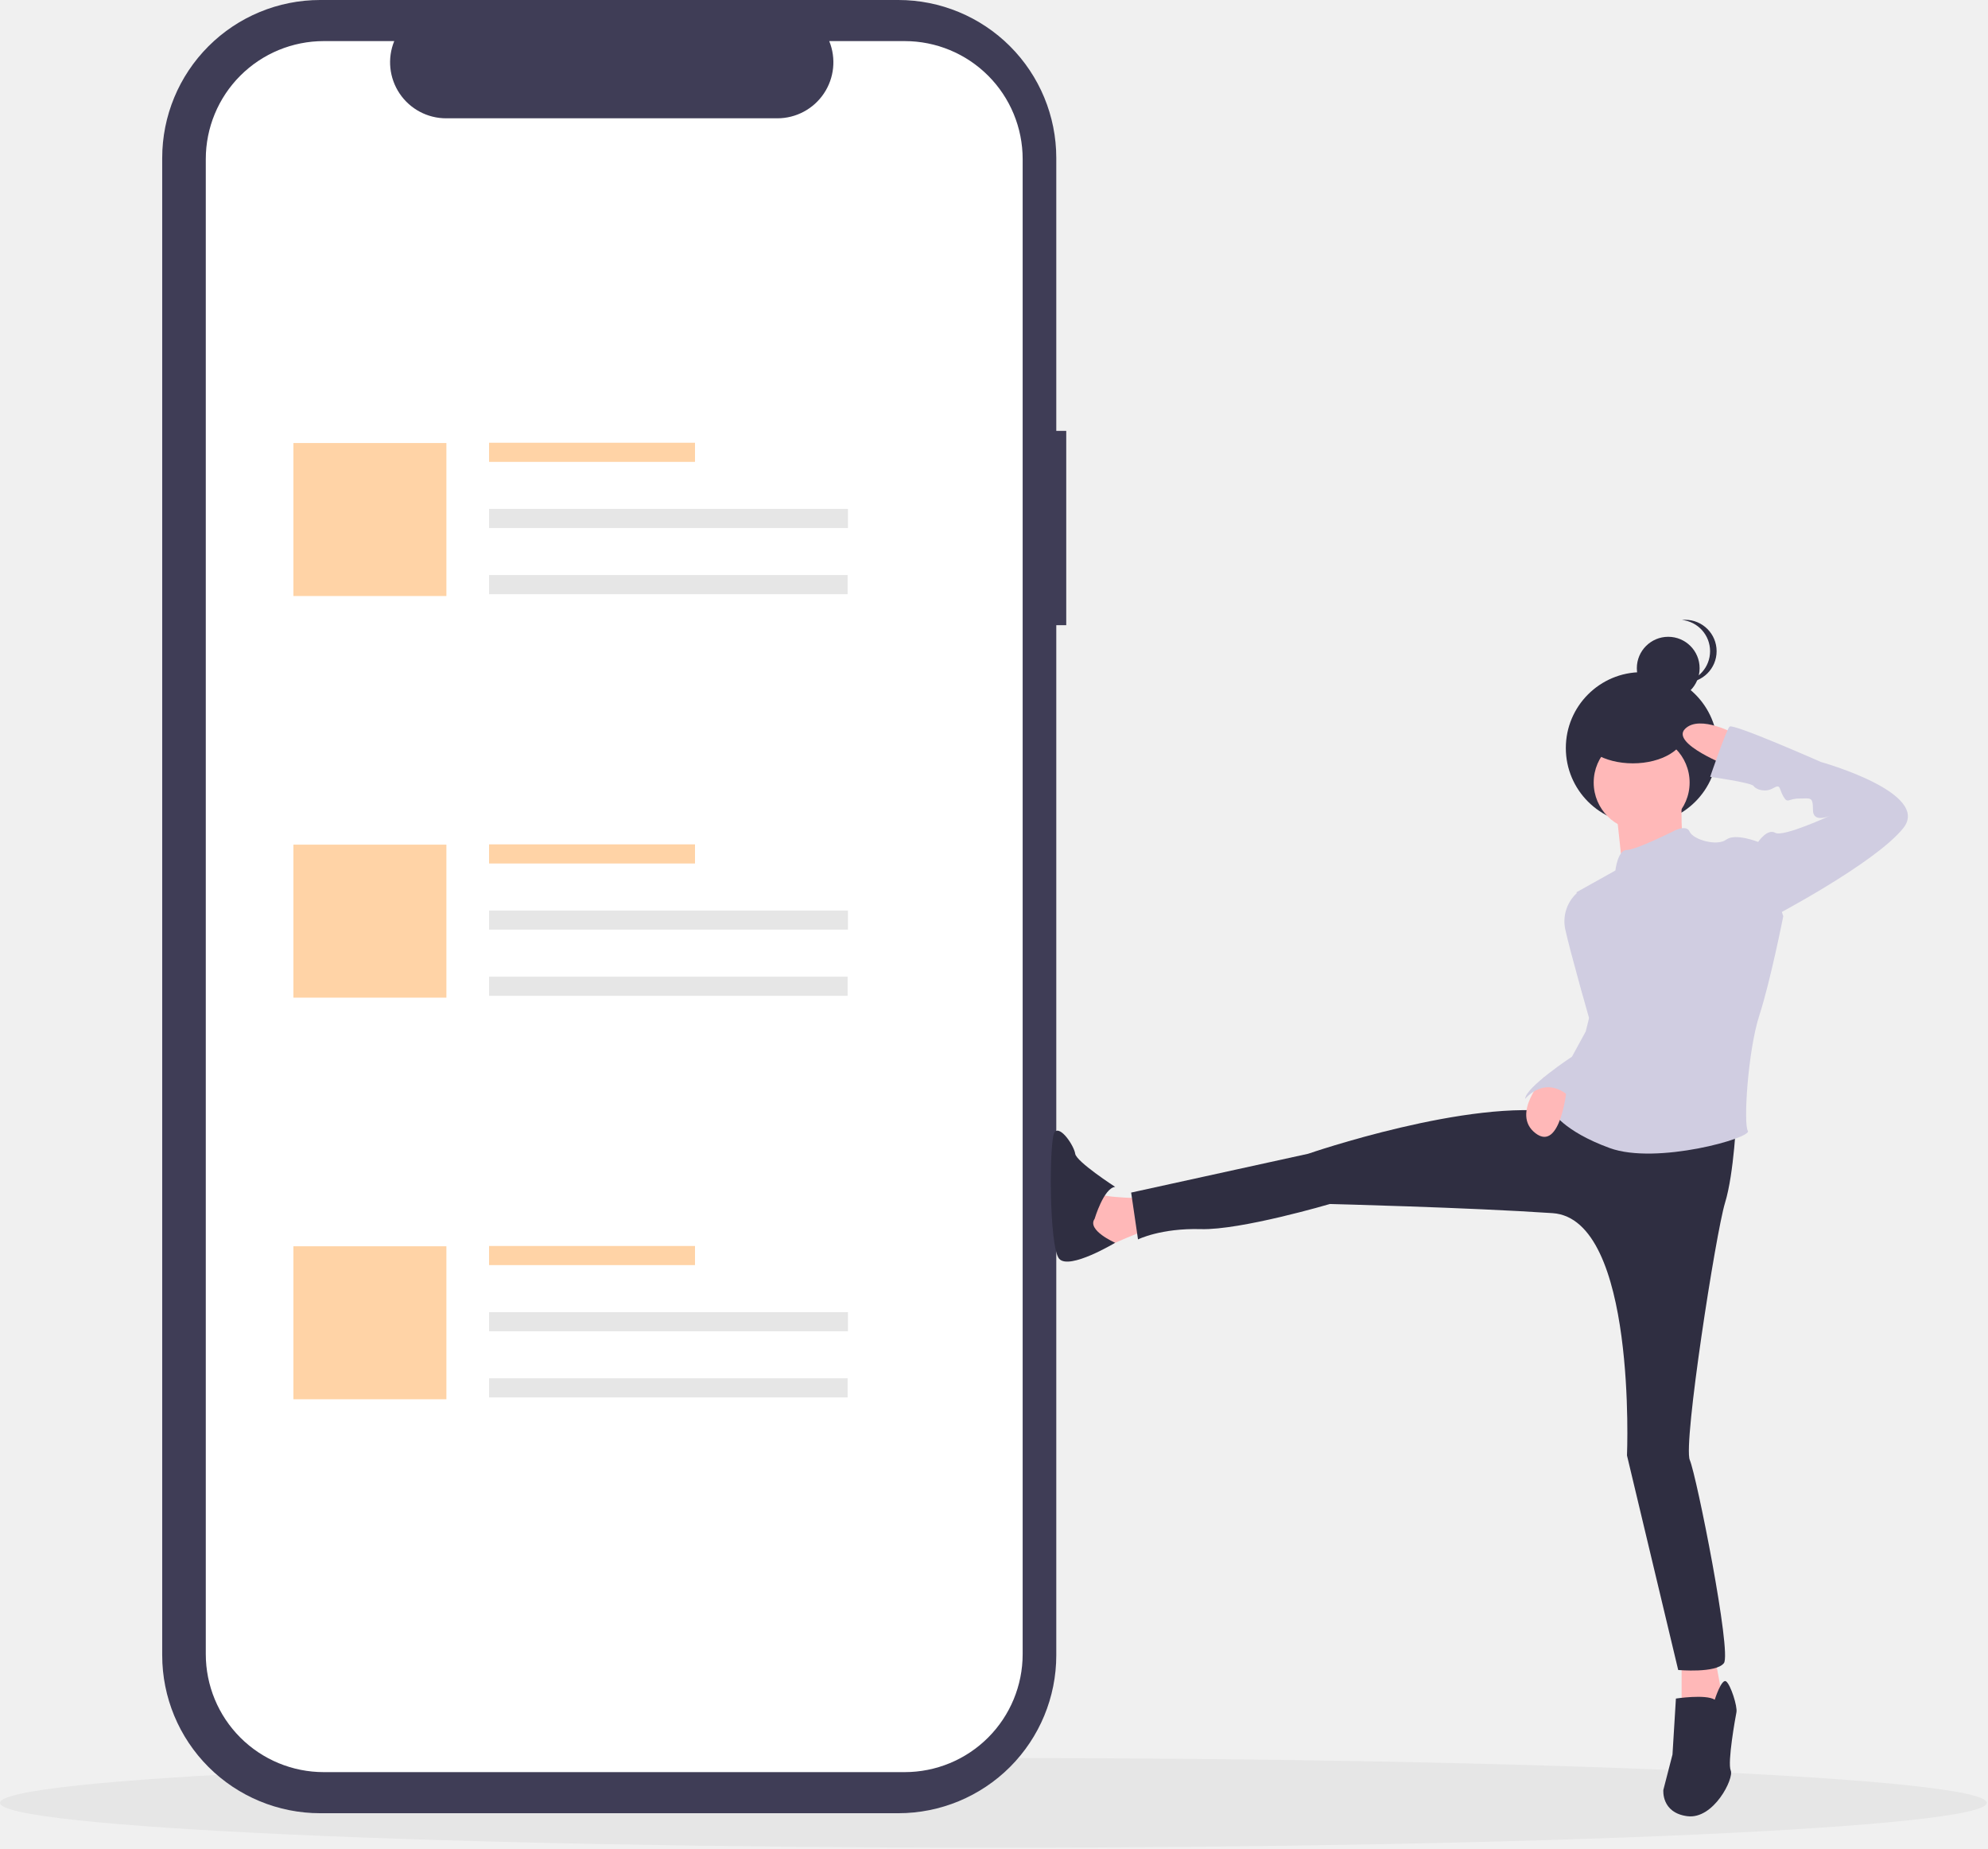
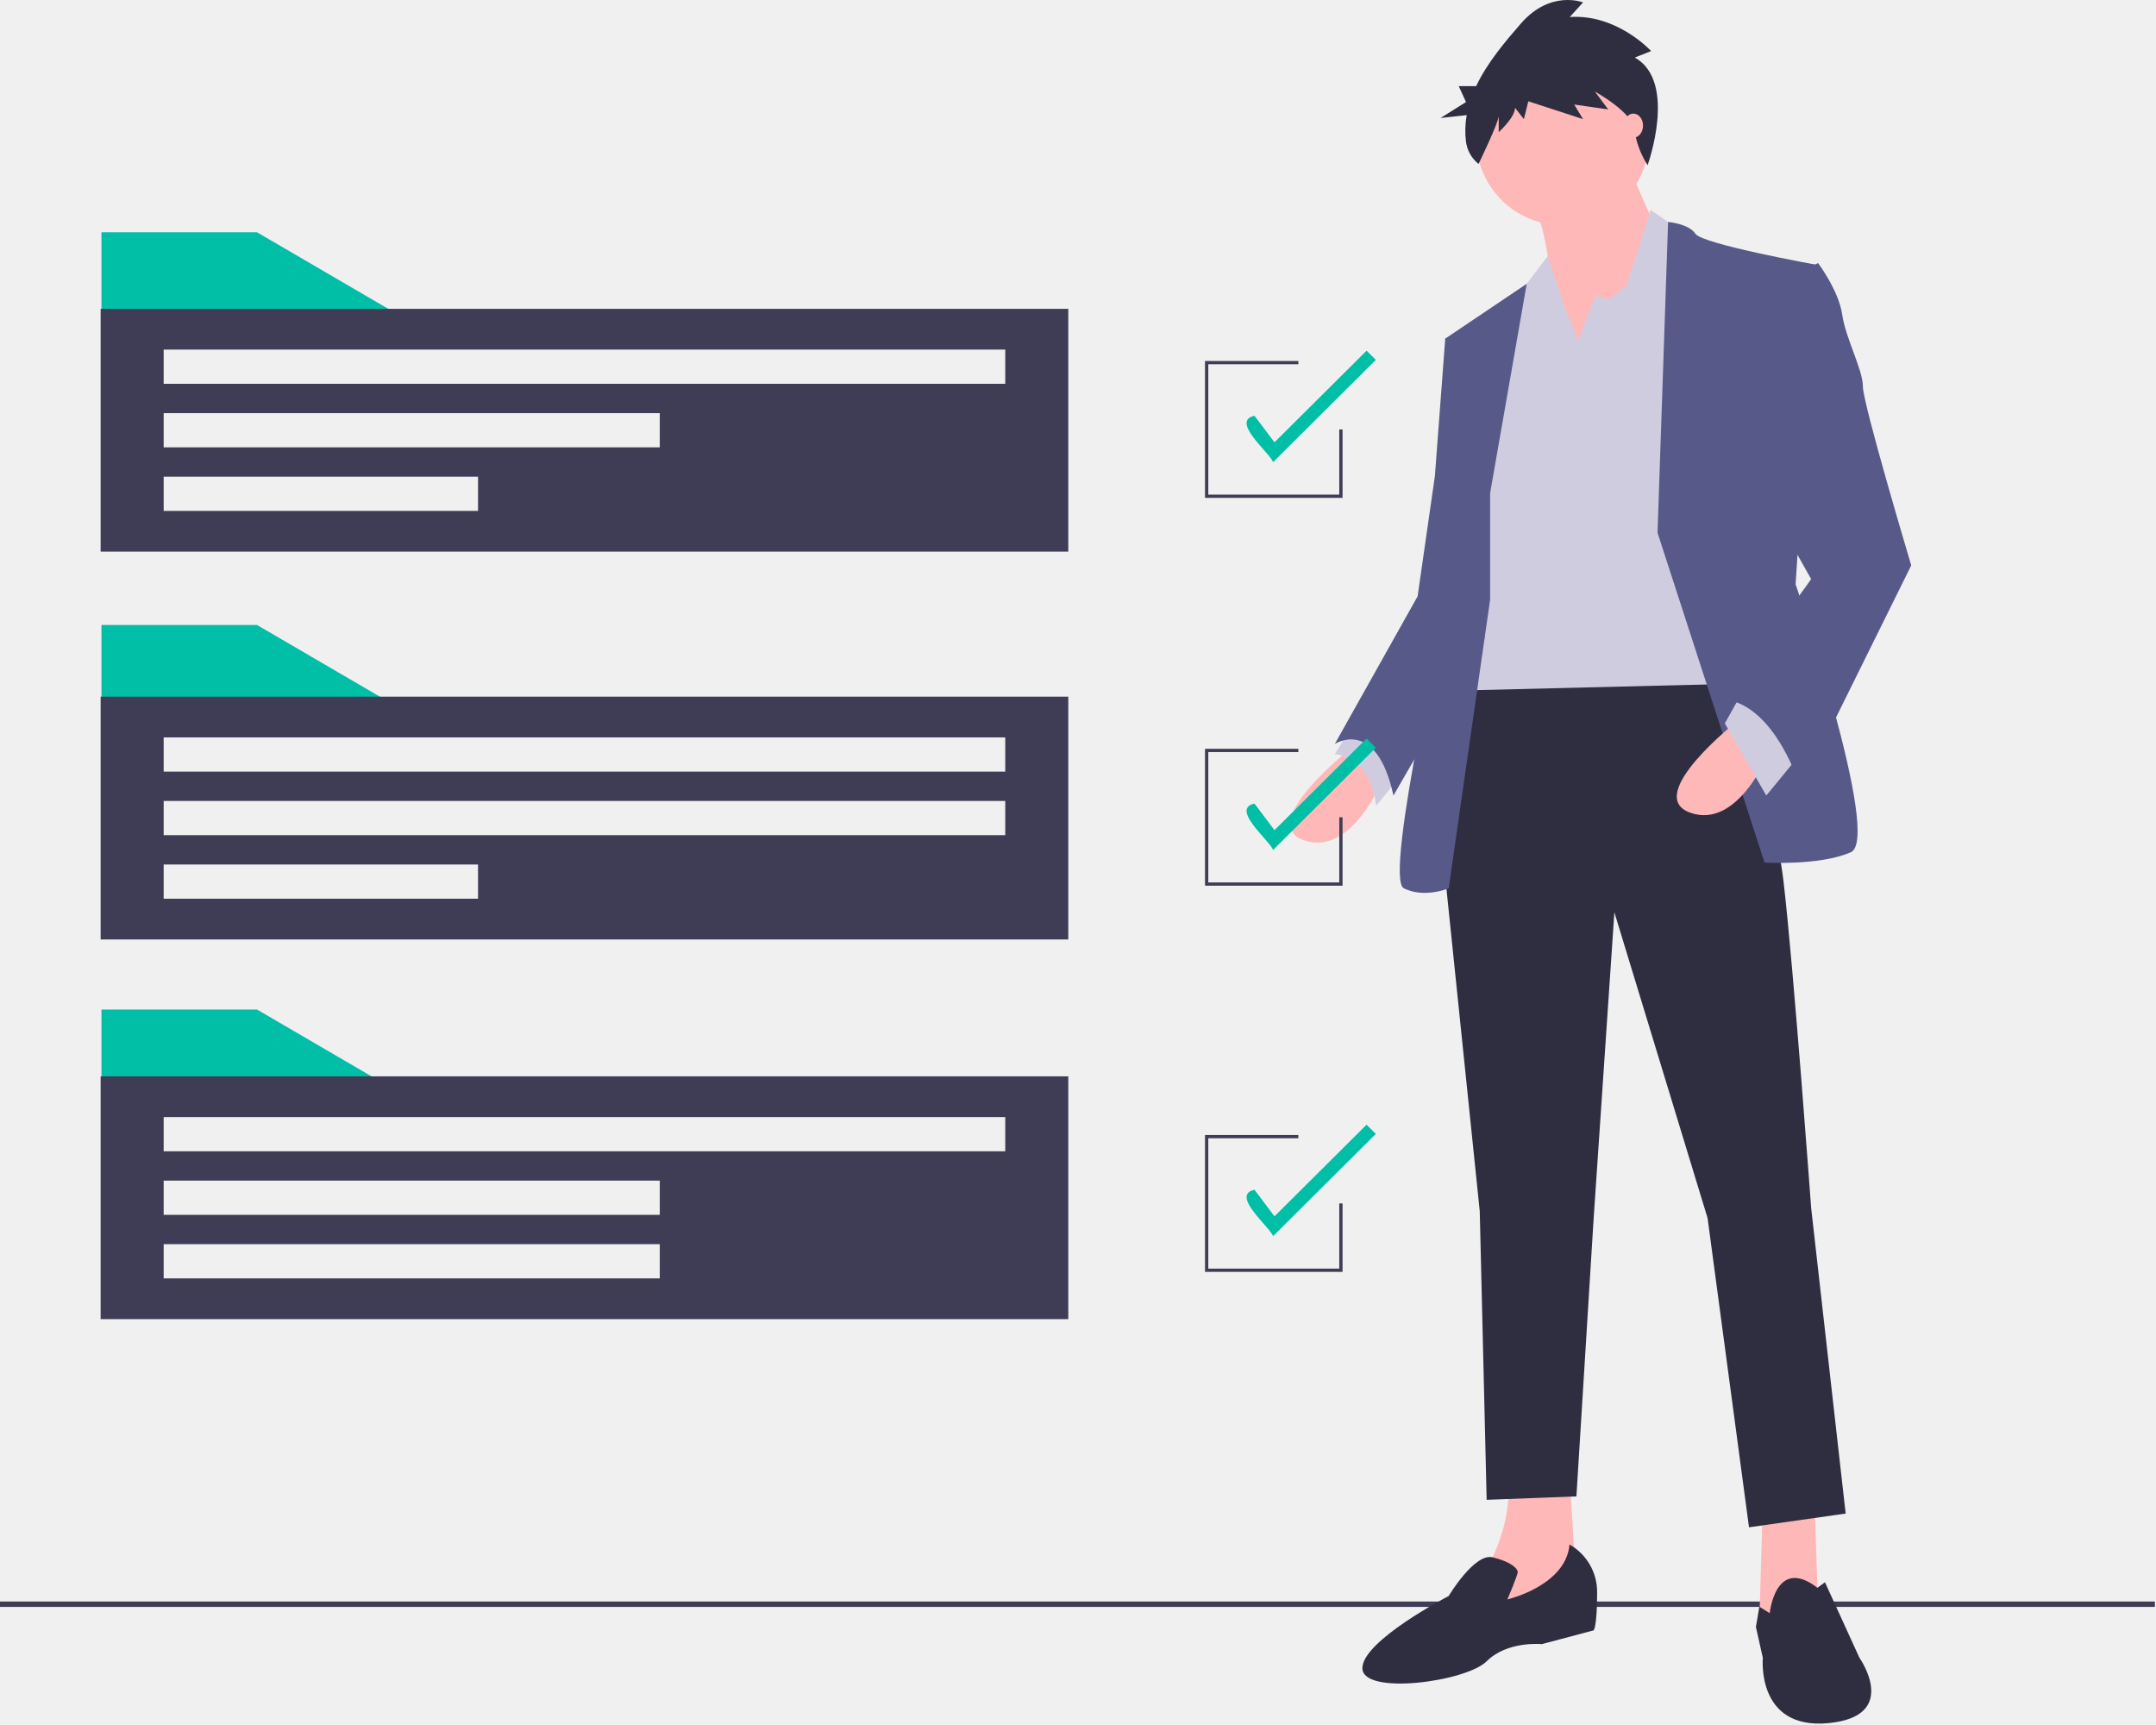
- <svg xmlns="http://www.w3.org/2000/svg" width="400px" height="372px" viewBox="0 0 400 372" version="1.1">
+ <svg xmlns="http://www.w3.org/2000/svg" width="400px" height="320px" viewBox="0 0 400 320" version="1.1">
  <g id="页面-1" stroke="none" stroke-width="1" fill="none" fill-rule="evenodd">
-     <g id="undraw_online_posts_h475" fill-rule="nonzero">
-       <ellipse id="椭圆形" fill="#E6E6E6" cx="199.874" cy="362.715" rx="199.874" ry="9.023" />
-       <path d="M214.536,86.69 L212.532,86.69 L212.532,31.78 C212.532,23.352 209.184,15.268 203.224,9.308 C197.264,3.348 189.18,0 180.751,0 L64.417,0 C55.989,0 47.905,3.348 41.945,9.308 C35.985,15.268 32.637,23.352 32.637,31.78 L32.637,333.021 C32.637,341.449 35.985,349.533 41.945,355.493 C47.905,361.453 55.989,364.801 64.417,364.801 L180.751,364.801 C189.18,364.801 197.264,361.453 203.224,355.493 C209.184,349.533 212.532,341.449 212.532,333.021 L212.532,125.776 L214.536,125.776 L214.536,86.69 Z" id="路径" fill="#3F3D56" />
-       <path d="M182.034,8.268 L166.848,8.268 C168.266,11.745 167.861,15.7 165.766,18.816 C163.672,21.933 160.164,23.802 156.409,23.802 L89.762,23.802 C86.007,23.802 82.499,21.933 80.405,18.816 C78.31,15.7 77.905,11.745 79.323,8.268 L65.139,8.268 C58.845,8.268 52.808,10.769 48.358,15.219 C43.907,19.67 41.406,25.707 41.406,32.001 L41.406,332.8 C41.406,339.094 43.907,345.131 48.357,349.582 C52.808,354.032 58.845,356.533 65.139,356.533 L182.034,356.533 C188.328,356.533 194.365,354.032 198.816,349.582 C203.267,345.131 205.767,339.094 205.767,332.8 L205.767,32.001 C205.767,25.707 203.267,19.67 198.816,15.219 C194.365,10.769 188.328,8.268 182.034,8.268 L182.034,8.268 Z" id="路径" fill="#FFFFFF" />
-       <rect id="矩形" fill="#FFD3A6" x="98.405" y="89.075" width="41.433" height="3.848" />
-       <rect id="矩形" fill="#E6E6E6" x="98.405" y="102.385" width="72.215" height="3.848" />
-       <rect id="矩形" fill="#E6E6E6" x="98.405" y="115.696" width="72.144" height="3.848" />
-       <rect id="矩形" fill="#FFD3A6" x="59.037" y="89.132" width="30.782" height="30.782" />
-       <rect id="矩形" fill="#FFD3A6" x="98.405" y="169.877" width="41.433" height="3.848" />
-       <rect id="矩形" fill="#E6E6E6" x="98.405" y="183.187" width="72.215" height="3.848" />
-       <rect id="矩形" fill="#E6E6E6" x="98.405" y="196.497" width="72.144" height="3.848" />
-       <rect id="矩形" fill="#FFD3A6" x="59.037" y="169.934" width="30.782" height="30.782" />
-       <rect id="矩形" fill="#FFD3A6" x="98.405" y="250.678" width="41.433" height="3.848" />
-       <rect id="矩形" fill="#E6E6E6" x="98.405" y="263.989" width="72.215" height="3.848" />
-       <rect id="矩形" fill="#E6E6E6" x="98.405" y="277.299" width="72.144" height="3.848" />
-       <rect id="矩形" fill="#FFD3A6" x="59.037" y="250.735" width="30.782" height="30.782" />
-       <circle id="椭圆形" fill="#2F2E41" cx="330.32" cy="150.497" r="15.263" />
-       <path d="M338.356,160.658 C338.356,160.658 338.126,170.08 339.045,170.309 C339.964,170.539 326.407,174.216 326.407,174.216 L325.028,161.348 L338.356,160.658 Z" id="路径" fill="#FFB8B8" />
-       <path d="M231.274,241.084 C231.274,241.084 221.163,241.084 220.934,239.935 C220.704,238.786 218.636,249.357 218.636,249.357 L222.772,250.735 C222.772,250.735 230.585,247.289 231.274,247.289 C231.963,247.289 231.274,241.084 231.274,241.084 Z" id="路径" fill="#FFB8B8" />
-       <path d="M220.244,245.22 C220.244,245.22 222.082,239.016 224.38,238.786 C224.38,238.786 216.568,233.731 216.338,232.123 C216.108,230.514 213.35,226.378 212.202,227.757 C211.053,229.135 211.053,250.965 213.121,253.263 C215.189,255.561 224.38,250.033 224.38,250.033 C224.38,250.033 218.636,247.518 220.244,245.22 Z" id="路径" fill="#2F2E41" />
-       <polygon id="路径" fill="#FFB8B8" points="345.02 333.23 346.858 343.11 338.355 344.489 338.355 333.23" />
-       <path d="M345.019,341.961 C345.019,341.961 346.398,337.595 347.317,338.285 C348.236,338.974 349.615,343.34 349.385,344.489 C349.156,345.638 347.547,354.6 348.236,356.208 C348.926,357.817 344.79,366.089 339.504,365.4 C334.219,364.711 334.679,360.115 334.679,360.115 L336.517,352.991 L337.207,341.732 C337.207,341.732 343.181,340.813 345.019,341.961 Z" id="路径" fill="#2F2E41" />
-       <circle id="椭圆形" fill="#2F2E41" cx="335.659" cy="134.433" r="6.316" />
-       <path d="M344.08,131.012 C344.079,127.779 341.638,125.068 338.422,124.73 C338.64,124.708 338.86,124.696 339.08,124.696 C342.568,124.696 345.395,127.524 345.395,131.012 C345.395,134.5 342.568,137.328 339.08,137.328 C338.86,137.328 338.64,137.316 338.422,137.294 C341.638,136.956 344.079,134.245 344.08,131.012 L344.08,131.012 Z" id="路径" fill="#2F2E41" />
-       <circle id="椭圆形" fill="#FFB8B8" cx="330.313" cy="157.441" r="9.651" />
-       <path d="M349.385,224.539 C349.385,224.539 348.926,236.029 347.087,242.003 C345.249,247.978 338.622,290.527 340,293.744 C341.379,296.961 348.466,332.54 346.858,334.608 C345.249,336.676 337.666,335.987 337.666,335.987 L327.362,292.825 C327.362,292.825 329.394,245.22 312.389,244.072 C295.385,242.923 267.581,242.233 267.581,242.233 C267.581,242.233 249.657,247.518 241.615,247.289 C233.572,247.059 228.976,249.357 228.976,249.357 L227.597,239.935 L263.215,232.123 C263.215,232.123 295.845,220.863 313.768,223.85 C331.692,226.837 349.385,224.539 349.385,224.539 Z" id="路径" fill="#2F2E41" />
-       <path d="M336.517,167.322 C336.517,167.322 339.275,165.714 339.964,167.322 C340.653,168.931 345.479,170.309 347.317,168.931 C349.156,167.552 353.751,169.39 353.751,169.39 L358.807,184.326 C358.807,184.326 356.279,197.195 353.981,204.318 C351.683,211.442 350.764,226.148 351.683,227.527 C352.602,228.905 333.3,234.42 323.879,230.974 C314.458,227.527 312.389,223.62 312.389,223.62 C312.389,223.62 322.73,208.914 319.283,202.02 C315.836,195.127 318.594,187.314 318.594,187.314 L317.215,179.501 L325.028,175.135 C325.028,175.135 325.487,170.999 327.326,170.999 C329.164,170.999 336.517,167.322 336.517,167.322 Z" id="路径" fill="#D0CDE1" />
-       <path d="M320.662,179.731 L317.215,179.731 C315.271,181.55 314.403,184.242 314.917,186.854 C315.836,191.22 319.982,205.695 319.982,205.695 L323.419,196.735 L320.662,179.731 Z" id="路径" fill="#D0CDE1" />
-       <path d="M310.764,216.633 C310.764,216.633 303.887,224.08 308.943,227.986 C313.998,231.893 315.244,219.025 315.244,219.025 L310.764,216.633 Z" id="路径" fill="#FFB8B8" />
-       <path d="M320.662,201.101 L319.053,207.535 L316.296,212.59 C316.296,212.59 306.874,218.795 306.874,221.093 C306.874,221.093 311.011,215.808 316.296,221.093 L321.006,209.718 L320.662,201.101 Z" id="路径" fill="#D0CDE1" />
-       <ellipse id="椭圆形" fill="#2F2E41" cx="328.544" cy="147.261" rx="10.526" ry="6.316" />
-       <path d="M349.385,147.79 C349.385,147.79 342.032,143.654 339.045,146.641 C336.058,149.628 348.007,154.224 348.007,154.224 L349.385,147.79 Z" id="路径" fill="#FFB8B8" />
-       <path d="M352.143,170.539 L353.751,169.39 C353.751,169.39 355.59,166.633 357.198,167.552 C358.807,168.471 368.228,164.105 368.228,164.105 C368.228,164.105 364.781,165.714 364.781,162.956 C364.781,160.199 364.322,160.658 362.024,160.658 C359.726,160.658 359.726,161.807 358.807,160.199 C357.888,158.59 358.347,157.671 356.739,158.59 C355.13,159.509 353.292,158.82 352.832,158.131 C352.373,157.441 344.1,156.292 344.1,156.292 C344.1,156.292 347.317,146.871 348.007,146.182 C348.696,145.492 366.39,153.305 366.39,153.305 C366.39,153.305 388.679,159.509 382.935,166.633 C377.19,173.756 356.509,184.556 356.509,184.556 L352.143,170.539 Z" id="路径" fill="#D0CDE1" />
+     <g id="undraw_project_completed_w0oq" fill-rule="nonzero">
+       <rect id="矩形" fill="#3F3D56" x="0" y="297.095" width="399.796" height="1" />
+       <path d="M250.84,138.657 C250.84,138.657 232.908,152.678 241.874,155.864 C250.84,159.051 256.604,144.393 256.604,144.393 L250.84,138.657 Z" id="路径" fill="#FFB8B8" />
+       <path d="M251.481,133.559 L247.638,139.932 C247.638,139.932 254.042,139.932 255.323,149.491 L260.447,143.118 L251.481,133.559 Z" id="路径" fill="#CFCCE0" />
+       <polygon id="路径" fill="#FFB8B8" points="336.66 278.865 337.3 297.984 329.615 302.445 326.413 300.533 327.053 278.865" />
+       <path d="M291.188,273.766 L292.469,294.16 L274.537,301.807 L275.818,290.973 C275.818,290.973 280.941,282.688 279.66,273.766 L291.188,273.766 Z" id="路径" fill="#FFB8B8" />
+       <path d="M318.727,120.175 C318.727,120.175 328.974,146.942 330.896,163.512 C332.817,180.082 336.019,224.056 336.019,224.056 L342.424,280.776 L324.491,283.326 L316.806,225.968 L299.514,169.248 L295.671,225.968 L292.469,277.59 L275.817,278.227 L274.537,224.693 L267.492,156.502 L271.334,123.999 L318.727,120.175 Z" id="路径" fill="#2F2E41" />
+       <path d="M328.334,299.258 C328.334,299.258 329.384,288.555 337.185,294.544 L338.581,293.522 L344.986,307.543 C344.986,307.543 352.671,318.377 339.222,319.652 C325.772,320.927 327.053,307.543 327.053,307.543 L325.772,301.807 L326.413,298.051 L328.334,299.258 Z" id="路径" fill="#2F2E41" />
+       <path d="M291.188,286.512 C294.399,288.339 296.36,291.755 296.312,295.434 C296.312,301.807 295.671,302.445 295.671,302.445 L286.065,304.994 C286.065,304.994 279.66,304.357 275.818,308.18 C271.975,312.004 252.761,314.554 252.761,309.455 C252.761,304.357 268.773,296.072 268.773,296.072 C268.773,296.072 273.527,288.081 276.914,288.89 C280.301,289.699 281.582,290.973 281.582,291.611 C281.582,292.248 279.66,296.709 279.66,296.709 C279.66,296.709 290.548,294.16 291.188,286.512 Z" id="路径" fill="#2F2E41" />
+       <ellipse id="椭圆形" fill="#FFB8B8" cx="289.907" cy="25.854" rx="16.011" ry="15.933" />
+       <path d="M301.756,29.997 L308.8,45.929 L289.587,73.333 C289.587,73.333 288.306,43.38 284.464,38.282 C280.621,33.183 301.756,29.997 301.756,29.997 Z" id="路径" fill="#FFB8B8" />
+       <polygon id="路径" fill="#CFCCE0" points="292.789 63.137 295.992 54.852 298.553 55.489 301.756 52.94 306.239 38.919 312.643 43.38 320.969 126.867 269.093 128.142 276.138 70.147 282.542 53.577 287.165 47.495 290.227 56.763" />
+       <path d="M307.52,98.826 L309.479,41.176 C309.479,41.176 313.284,41.468 314.564,43.38 C315.845,45.292 336.98,49.116 336.98,49.116 L333.137,108.385 C333.137,108.385 349.149,155.546 343.385,158.095 C337.621,160.644 327.373,160.007 327.373,160.007 L307.52,98.826 Z" id="路径" fill="#575A89" />
+       <path d="M276.458,91.497 L283.252,52.643 L268.132,62.818 L271.975,90.859 L268.773,109.978 C268.773,109.978 256.604,162.875 260.447,164.787 C264.289,166.699 268.773,164.787 268.773,164.787 L276.458,111.253 L276.458,91.497 Z" id="路径" fill="#575A89" />
+       <path d="M272.615,61.543 L268.132,62.818 L266.211,88.31 L263.009,110.616 L247.638,138.02 C247.638,138.02 255.323,132.921 258.525,147.579 L275.453,118.253 L272.615,61.543 Z" id="路径" fill="#575A89" />
+       <path d="M322.57,133.559 C322.57,133.559 304.638,147.579 313.604,150.766 C322.57,153.953 328.334,139.295 328.334,139.295 L322.57,133.559 Z" id="路径" fill="#FFB8B8" />
+       <polygon id="路径" fill="#CFCCE0" points="333.458 140.569 327.694 147.579 320.008 134.196 323.21 128.46" />
+       <path d="M332.177,51.346 L337.3,48.797 C337.3,48.797 341.143,53.896 341.783,58.357 C342.424,62.818 345.626,68.554 345.626,71.74 C345.626,74.927 354.592,104.88 354.592,104.88 L334.098,146.305 C334.098,146.305 329.615,131.01 320.008,129.735 L336.019,107.429 L327.053,91.497 L332.177,51.346 Z" id="路径" fill="#575A89" />
+       <path d="M303.311,10.674 L306.33,9.471 C306.33,9.471 300.017,2.555 291.234,3.156 L293.704,0.45 C293.704,0.45 287.666,-1.956 282.176,4.359 C279.29,7.679 275.952,11.58 273.87,15.976 L270.637,15.976 L271.986,18.933 L267.263,21.89 L272.111,21.359 C271.822,22.978 271.778,24.631 271.979,26.263 C272.187,27.896 273.025,29.384 274.315,30.415 L274.315,30.415 C274.315,30.415 278.059,22.702 278.059,21.499 L278.059,24.506 C278.059,24.506 281.078,21.8 281.078,19.996 L282.725,22.1 L283.549,18.793 L293.704,22.1 L292.057,19.394 L298.37,20.296 L295.9,16.989 C295.9,16.989 303.037,20.898 303.311,24.205 C303.585,27.513 305.674,30.647 305.674,30.647 C305.674,30.647 311.271,15.184 303.311,10.674 Z" id="路径" fill="#2F2E41" />
+       <ellipse id="椭圆形" fill="#FFB8B8" cx="303.036" cy="23.305" rx="1.793" ry="2.231" />
+       <polygon id="路径" fill="#00BFA6" points="74.108 131.352 18.822 131.352 18.822 115.936 47.68 115.936" />
+       <path d="M18.67,129.236 L18.67,174.276 L198.199,174.276 L198.199,129.236 L18.67,129.236 Z M88.69,166.719 L30.365,166.719 L30.365,160.371 L88.69,160.371 L88.69,166.719 Z M186.504,154.93 L30.365,154.93 L30.365,148.582 L186.504,148.582 L186.504,154.93 Z M186.504,143.141 L30.365,143.141 L30.365,136.793 L186.504,136.793 L186.504,143.141 Z" id="形状" fill="#3F3D56" />
+       <polygon id="路径" fill="#00BFA6" points="74.108 58.502 18.822 58.502 18.822 43.086 47.68 43.086" />
+       <path d="M18.67,57.293 L18.67,102.333 L198.199,102.333 L198.199,57.293 L18.67,57.293 Z M88.69,94.776 L30.365,94.776 L30.365,88.428 L88.69,88.428 L88.69,94.776 Z M122.408,82.987 L30.365,82.987 L30.365,76.639 L122.408,76.639 L122.408,82.987 Z M186.504,71.198 L30.365,71.198 L30.365,64.85 L186.504,64.85 L186.504,71.198 Z" id="形状" fill="#3F3D56" />
+       <polygon id="路径" fill="#00BFA6" points="74.108 202.69 18.822 202.69 18.822 187.274 47.68 187.274" />
+       <path d="M18.67,199.668 L18.67,244.708 L198.199,244.708 L198.199,199.668 L18.67,199.668 Z M122.408,237.151 L30.365,237.151 L30.365,230.803 L122.408,230.803 L122.408,237.151 Z M122.408,225.362 L30.365,225.362 L30.365,219.014 L122.408,219.014 L122.408,225.362 Z M186.504,213.573 L30.365,213.573 L30.365,207.225 L186.504,207.225 L186.504,213.573 Z" id="形状" fill="#3F3D56" />
+       <polygon id="路径" fill="#3F3D56" points="249.081 92.358 223.564 92.358 223.564 66.966 240.879 66.966 240.879 67.57 224.172 67.57 224.172 91.753 248.473 91.753 248.473 79.662 249.081 79.662" />
+       <path d="M236.191,85.735 C235.601,84.002 228.207,78.112 232.738,77.123 L236.454,82.053 L253.538,65.053 L255.256,66.763 L236.191,85.735 Z" id="路径" fill="#00BFA6" />
+       <polygon id="路径" fill="#3F3D56" points="249.081 164.301 223.564 164.301 223.564 138.909 240.879 138.909 240.879 139.514 224.172 139.514 224.172 163.696 248.473 163.696 248.473 151.605 249.081 151.605" />
+       <path d="M236.191,157.678 C235.601,155.945 228.207,150.056 232.738,149.066 L236.454,153.996 L253.538,136.996 L255.256,138.706 L236.191,157.678 Z" id="路径" fill="#00BFA6" />
+       <polygon id="路径" fill="#3F3D56" points="249.081 235.942 223.564 235.942 223.564 210.55 240.879 210.55 240.879 211.155 224.172 211.155 224.172 235.337 248.473 235.337 248.473 223.246 249.081 223.246" />
+       <path d="M236.191,229.319 C235.601,227.586 228.207,221.696 232.738,220.707 L236.454,225.637 L253.538,208.637 L255.256,210.347 L236.191,229.319 Z" id="路径" fill="#00BFA6" />
    </g>
  </g>
</svg>
